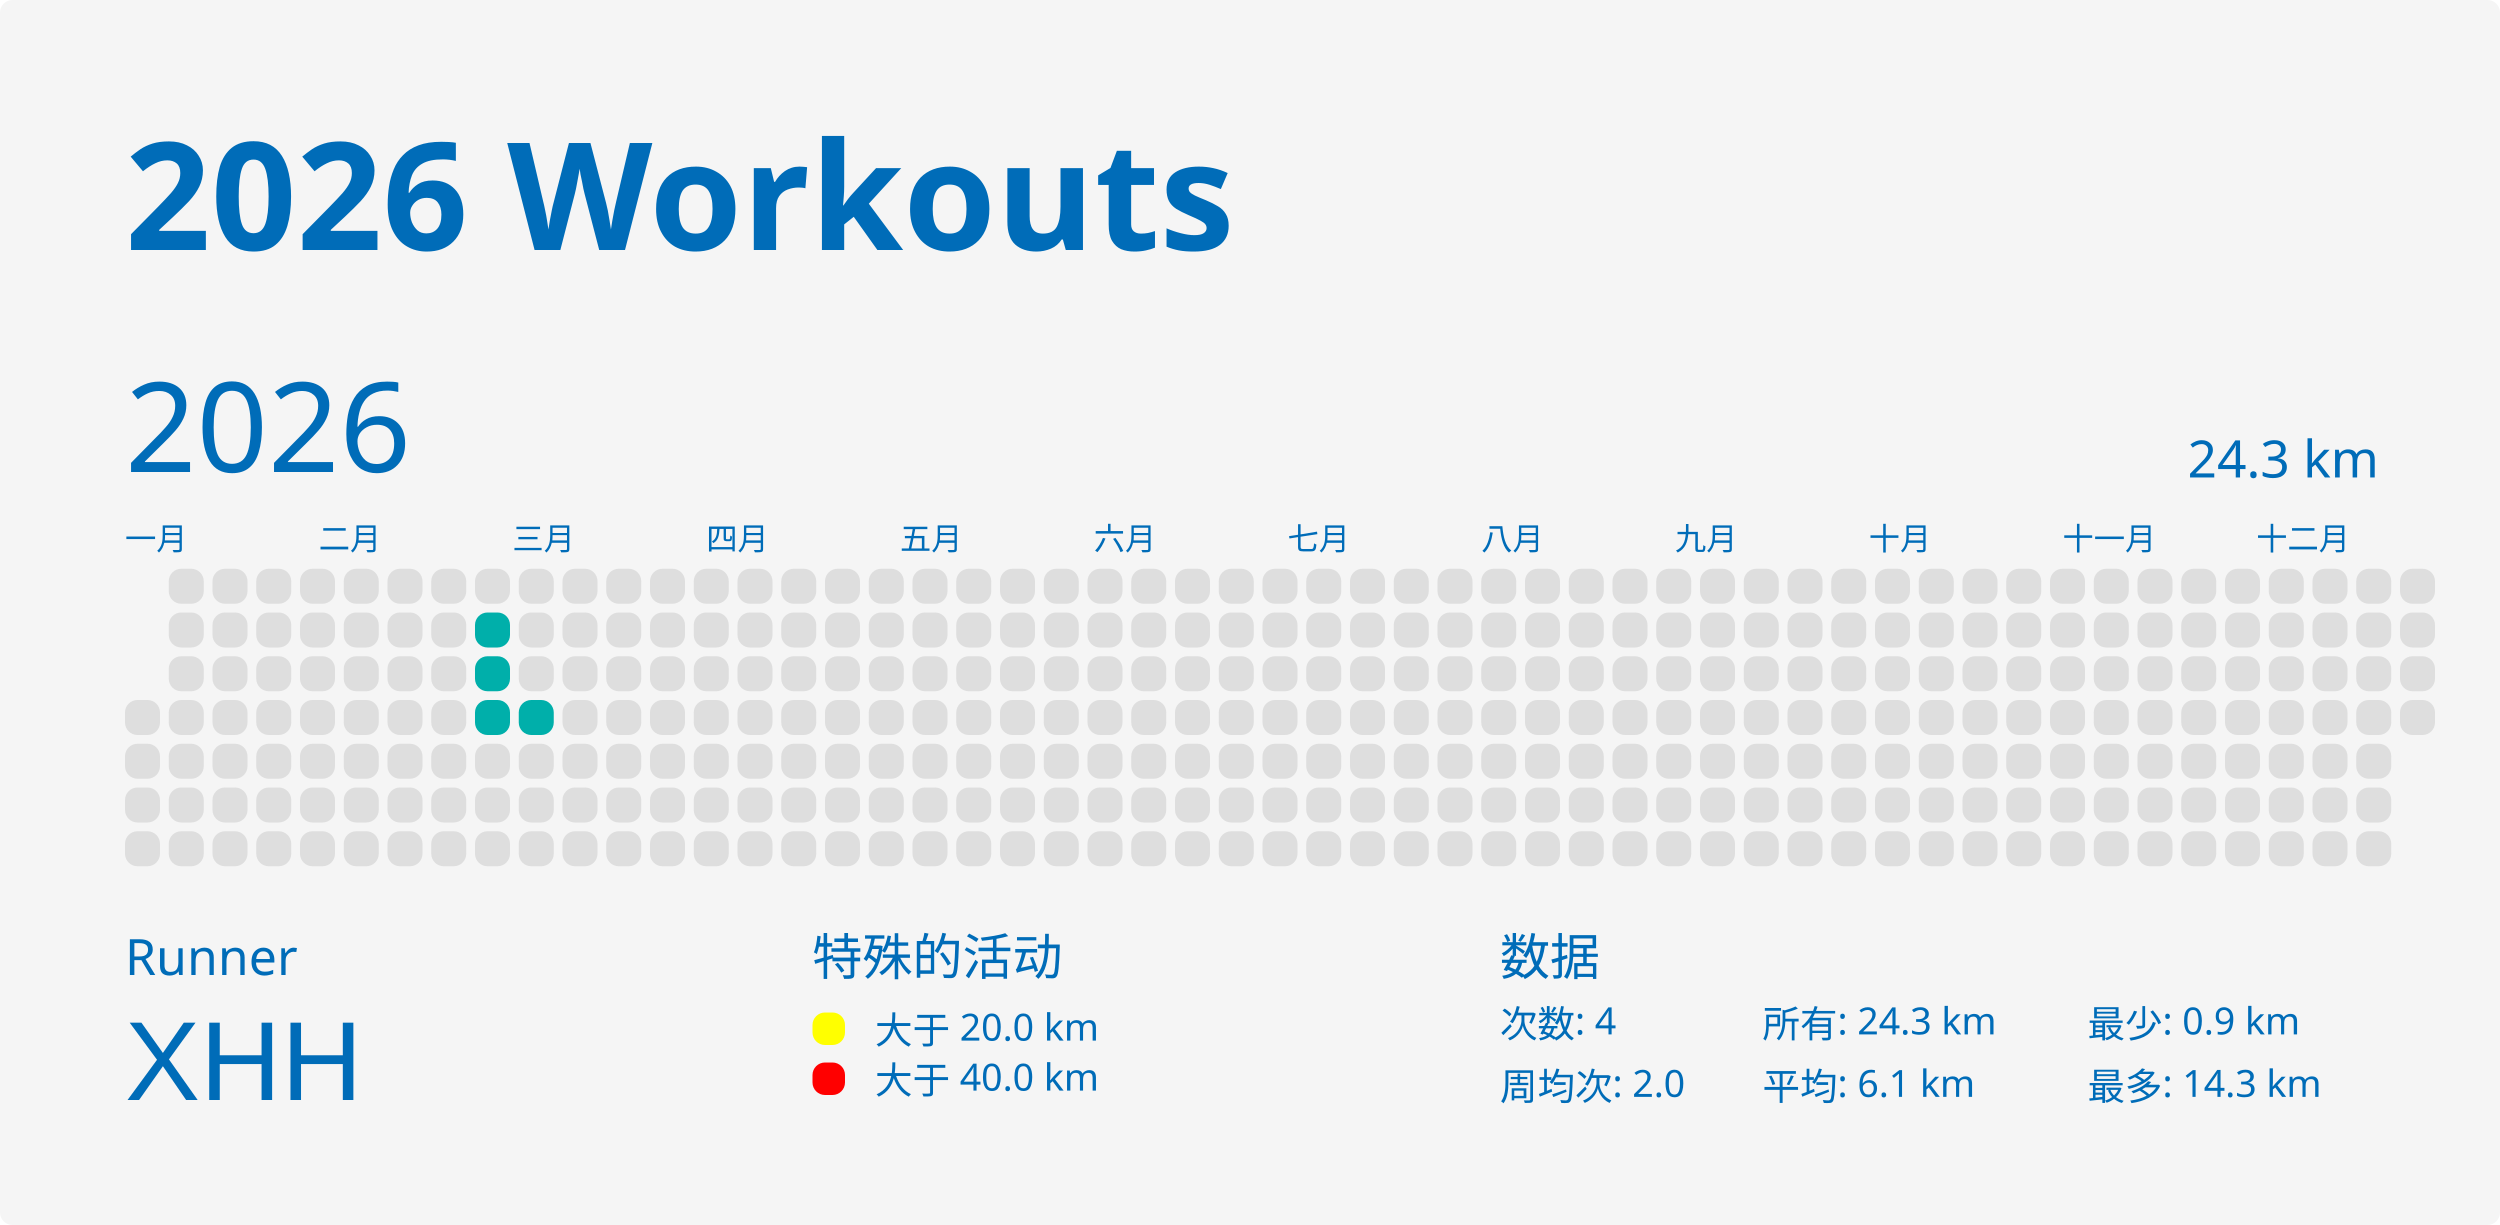
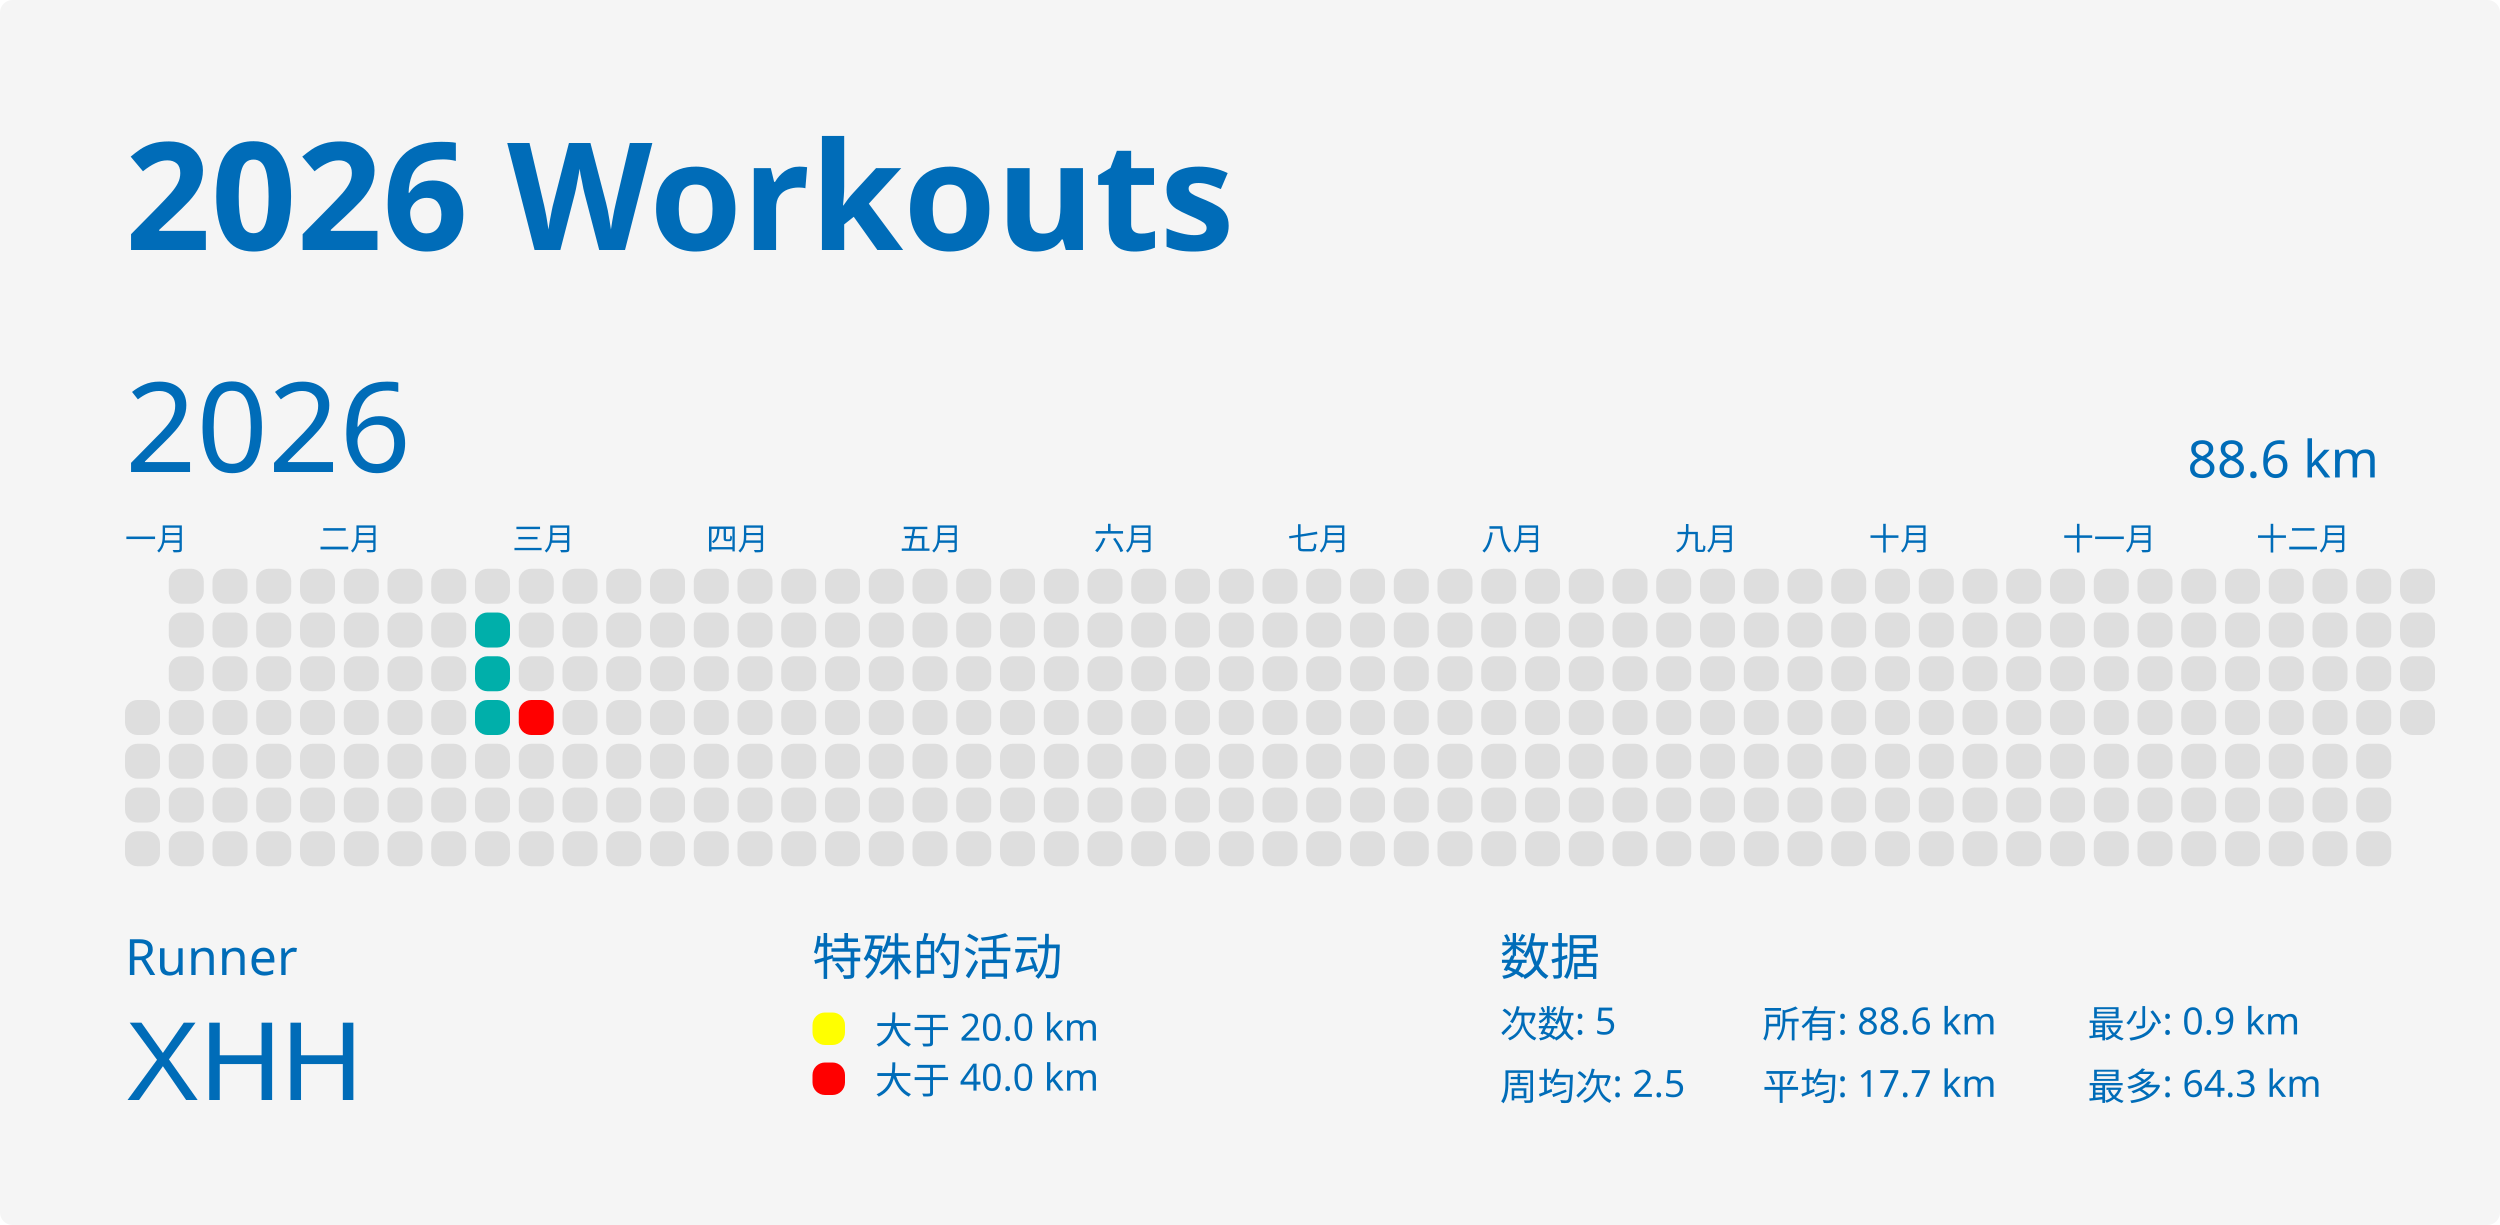
<svg xmlns="http://www.w3.org/2000/svg" baseProfile="full" height="98mm" version="1.1" viewBox="0,0,200,98" width="200mm">
  <defs />
  <rect fill="#f5f5f5" height="98" rx="1" ry="1" width="200" x="0" y="0" />
  <text fill="#006cb8" style="font-size:12px; font-family:MGI-Regular; font-weight:bold;" x="10" y="20">2026 Workouts</text>
  <text fill="#006cb8" style="font-size:4px; font-family:MGI-Regular" x="10" y="78">Runner</text>
  <text fill="#006cb8" style="font-size:9px; font-family:Arial" x="10" y="88">XHH</text>
  <text fill="#006cb8" style="font-size:4px; font-family:MGI-Regular" x="65" y="78">特殊的活动</text>
  <rect fill="yellow" height="2.6" rx="1" ry="1" width="2.6" x="65" y="81" />
  <text fill="#006cb8" style="font-size:3px; font-family:MGI-Regular" x="70" y="83.5">大于 20.0 km</text>
  <rect fill="red" height="2.6" rx="1" ry="1" width="2.6" x="65" y="85" />
  <text fill="#006cb8" style="font-size:3px; font-family:MGI-Regular" x="70" y="87.5">大于 40.0 km</text>
  <text fill="#006cb8" style="font-size:4px; font-family:MGI-Regular" x="120" y="78">数据</text>
-   <text fill="#006cb8" style="font-size:3px; font-family:MGI-Regular" x="120" y="83">次数: 4</text>
-   <text fill="#006cb8" style="font-size:3px; font-family:MGI-Regular" x="120" y="88">周均次: 2.0</text>
-   <text fill="#006cb8" style="font-size:3px; font-family:MGI-Regular" x="141" y="83">所有: 24.3 km</text>
-   <text fill="#006cb8" style="font-size:3px; font-family:MGI-Regular" x="141" y="88">平均: 6.1 km</text>
+   <text fill="#006cb8" style="font-size:3px; font-family:MGI-Regular" x="120" y="83">次数: 5</text>
+   <text fill="#006cb8" style="font-size:3px; font-family:MGI-Regular" x="120" y="88">周均次: 2.5</text>
+   <text fill="#006cb8" style="font-size:3px; font-family:MGI-Regular" x="141" y="83">所有: 88.6 km</text>
+   <text fill="#006cb8" style="font-size:3px; font-family:MGI-Regular" x="141" y="88">平均: 17.7 km</text>
  <text fill="#006cb8" style="font-size:3px; font-family:MGI-Regular" x="167" y="83">最少: 0.9 km</text>
-   <text fill="#006cb8" style="font-size:3px; font-family:MGI-Regular" x="167" y="88">最多: 14.3 km</text>
+   <text fill="#006cb8" style="font-size:3px; font-family:MGI-Regular" x="167" y="88">最多: 64.3 km</text>
  <text dominant-baseline="hanging" fill="#006cb8" style="font-size:10.0px; font-family:MGI-Regular;" x="10" y="30">2026</text>
-   <text dominant-baseline="hanging" fill="#006cb8" style="font-size:4.125px; font-family:MGI-Regular;" x="175" y="35">24.3 km</text>
+   <text dominant-baseline="hanging" fill="#006cb8" style="font-size:4.125px; font-family:MGI-Regular;" x="175" y="35">88.6 km</text>
  <text fill="#006cb8" style="font-size:2.5px; font-family:MGI-Regular" x="10.0" y="44">一月</text>
  <text fill="#006cb8" style="font-size:2.5px; font-family:MGI-Regular" x="25.5" y="44">二月</text>
  <text fill="#006cb8" style="font-size:2.5px; font-family:MGI-Regular" x="41.0" y="44">三月</text>
  <text fill="#006cb8" style="font-size:2.5px; font-family:MGI-Regular" x="56.5" y="44">四月</text>
  <text fill="#006cb8" style="font-size:2.5px; font-family:MGI-Regular" x="72.0" y="44">五月</text>
  <text fill="#006cb8" style="font-size:2.5px; font-family:MGI-Regular" x="87.5" y="44">六月</text>
  <text fill="#006cb8" style="font-size:2.5px; font-family:MGI-Regular" x="103.0" y="44">七月</text>
  <text fill="#006cb8" style="font-size:2.5px; font-family:MGI-Regular" x="118.5" y="44">八月</text>
  <text fill="#006cb8" style="font-size:2.5px; font-family:MGI-Regular" x="134.0" y="44">九月</text>
  <text fill="#006cb8" style="font-size:2.5px; font-family:MGI-Regular" x="149.5" y="44">十月</text>
  <text fill="#006cb8" style="font-size:2.5px; font-family:MGI-Regular" x="165.0" y="44">十一月</text>
  <text fill="#006cb8" style="font-size:2.5px; font-family:MGI-Regular" x="180.5" y="44">十二月</text>
  <rect fill="#dedede" height="2.8" rx="1" ry="1" width="2.8" x="10.0" y="56.0" />
  <rect fill="#dedede" height="2.8" rx="1" ry="1" width="2.8" x="10.0" y="59.5" />
  <rect fill="#dedede" height="2.8" rx="1" ry="1" width="2.8" x="10.0" y="63.0" />
  <rect fill="#dedede" height="2.8" rx="1" ry="1" width="2.8" x="10.0" y="66.5" />
  <rect fill="#dedede" height="2.8" rx="1" ry="1" width="2.8" x="13.5" y="45.5" />
  <rect fill="#dedede" height="2.8" rx="1" ry="1" width="2.8" x="13.5" y="49.0" />
  <rect fill="#dedede" height="2.8" rx="1" ry="1" width="2.8" x="13.5" y="52.5" />
  <rect fill="#dedede" height="2.8" rx="1" ry="1" width="2.8" x="13.5" y="56.0" />
  <rect fill="#dedede" height="2.8" rx="1" ry="1" width="2.8" x="13.5" y="59.5" />
  <rect fill="#dedede" height="2.8" rx="1" ry="1" width="2.8" x="13.5" y="63.0" />
  <rect fill="#dedede" height="2.8" rx="1" ry="1" width="2.8" x="13.5" y="66.5" />
  <rect fill="#dedede" height="2.8" rx="1" ry="1" width="2.8" x="17.0" y="45.5" />
  <rect fill="#dedede" height="2.8" rx="1" ry="1" width="2.8" x="17.0" y="49.0" />
  <rect fill="#dedede" height="2.8" rx="1" ry="1" width="2.8" x="17.0" y="52.5" />
  <rect fill="#dedede" height="2.8" rx="1" ry="1" width="2.8" x="17.0" y="56.0" />
  <rect fill="#dedede" height="2.8" rx="1" ry="1" width="2.8" x="17.0" y="59.5" />
  <rect fill="#dedede" height="2.8" rx="1" ry="1" width="2.8" x="17.0" y="63.0" />
  <rect fill="#dedede" height="2.8" rx="1" ry="1" width="2.8" x="17.0" y="66.5" />
  <rect fill="#dedede" height="2.8" rx="1" ry="1" width="2.8" x="20.5" y="45.5" />
  <rect fill="#dedede" height="2.8" rx="1" ry="1" width="2.8" x="20.5" y="49.0" />
  <rect fill="#dedede" height="2.8" rx="1" ry="1" width="2.8" x="20.5" y="52.5" />
  <rect fill="#dedede" height="2.8" rx="1" ry="1" width="2.8" x="20.5" y="56.0" />
  <rect fill="#dedede" height="2.8" rx="1" ry="1" width="2.8" x="20.5" y="59.5" />
  <rect fill="#dedede" height="2.8" rx="1" ry="1" width="2.8" x="20.5" y="63.0" />
  <rect fill="#dedede" height="2.8" rx="1" ry="1" width="2.8" x="20.5" y="66.5" />
  <rect fill="#dedede" height="2.8" rx="1" ry="1" width="2.8" x="24.0" y="45.5" />
  <rect fill="#dedede" height="2.8" rx="1" ry="1" width="2.8" x="24.0" y="49.0" />
  <rect fill="#dedede" height="2.8" rx="1" ry="1" width="2.8" x="24.0" y="52.5" />
  <rect fill="#dedede" height="2.8" rx="1" ry="1" width="2.8" x="24.0" y="56.0" />
  <rect fill="#dedede" height="2.8" rx="1" ry="1" width="2.8" x="24.0" y="59.5" />
  <rect fill="#dedede" height="2.8" rx="1" ry="1" width="2.8" x="24.0" y="63.0" />
  <rect fill="#dedede" height="2.8" rx="1" ry="1" width="2.8" x="24.0" y="66.5" />
  <rect fill="#dedede" height="2.8" rx="1" ry="1" width="2.8" x="27.5" y="45.5" />
  <rect fill="#dedede" height="2.8" rx="1" ry="1" width="2.8" x="27.5" y="49.0" />
  <rect fill="#dedede" height="2.8" rx="1" ry="1" width="2.8" x="27.5" y="52.5" />
  <rect fill="#dedede" height="2.8" rx="1" ry="1" width="2.8" x="27.5" y="56.0" />
  <rect fill="#dedede" height="2.8" rx="1" ry="1" width="2.8" x="27.5" y="59.5" />
  <rect fill="#dedede" height="2.8" rx="1" ry="1" width="2.8" x="27.5" y="63.0" />
  <rect fill="#dedede" height="2.8" rx="1" ry="1" width="2.8" x="27.5" y="66.5" />
  <rect fill="#dedede" height="2.8" rx="1" ry="1" width="2.8" x="31.0" y="45.5" />
  <rect fill="#dedede" height="2.8" rx="1" ry="1" width="2.8" x="31.0" y="49.0" />
  <rect fill="#dedede" height="2.8" rx="1" ry="1" width="2.8" x="31.0" y="52.5" />
  <rect fill="#dedede" height="2.8" rx="1" ry="1" width="2.8" x="31.0" y="56.0" />
  <rect fill="#dedede" height="2.8" rx="1" ry="1" width="2.8" x="31.0" y="59.5" />
  <rect fill="#dedede" height="2.8" rx="1" ry="1" width="2.8" x="31.0" y="63.0" />
  <rect fill="#dedede" height="2.8" rx="1" ry="1" width="2.8" x="31.0" y="66.5" />
  <rect fill="#dedede" height="2.8" rx="1" ry="1" width="2.8" x="34.5" y="45.5" />
  <rect fill="#dedede" height="2.8" rx="1" ry="1" width="2.8" x="34.5" y="49.0" />
  <rect fill="#dedede" height="2.8" rx="1" ry="1" width="2.8" x="34.5" y="52.5" />
  <rect fill="#dedede" height="2.8" rx="1" ry="1" width="2.8" x="34.5" y="56.0" />
  <rect fill="#dedede" height="2.8" rx="1" ry="1" width="2.8" x="34.5" y="59.5" />
  <rect fill="#dedede" height="2.8" rx="1" ry="1" width="2.8" x="34.5" y="63.0" />
  <rect fill="#dedede" height="2.8" rx="1" ry="1" width="2.8" x="34.5" y="66.5" />
  <rect fill="#dedede" height="2.8" rx="1" ry="1" width="2.8" x="38.0" y="45.5" />
-   <rect fill="#00AFAA" height="2.8" rx="1" ry="1" width="2.8" x="38.0" y="49.0" />
-   <rect fill="#00AFAA" height="2.8" rx="1" ry="1" width="2.8" x="38.0" y="52.5" />
-   <rect fill="#00AFAA" height="2.8" rx="1" ry="1" width="2.8" x="38.0" y="56.0" />
+   <rect fill="#00afaa" height="2.8" rx="1" ry="1" width="2.8" x="38.0" y="49.0" />
+   <rect fill="#00afaa" height="2.8" rx="1" ry="1" width="2.8" x="38.0" y="52.5" />
+   <rect fill="#00afaa" height="2.8" rx="1" ry="1" width="2.8" x="38.0" y="56.0" />
  <rect fill="#dedede" height="2.8" rx="1" ry="1" width="2.8" x="38.0" y="59.5" />
  <rect fill="#dedede" height="2.8" rx="1" ry="1" width="2.8" x="38.0" y="63.0" />
  <rect fill="#dedede" height="2.8" rx="1" ry="1" width="2.8" x="38.0" y="66.5" />
  <rect fill="#dedede" height="2.8" rx="1" ry="1" width="2.8" x="41.5" y="45.5" />
  <rect fill="#dedede" height="2.8" rx="1" ry="1" width="2.8" x="41.5" y="49.0" />
  <rect fill="#dedede" height="2.8" rx="1" ry="1" width="2.8" x="41.5" y="52.5" />
-   <rect fill="#00AFAA" height="2.8" rx="1" ry="1" width="2.8" x="41.5" y="56.0" />
+   <rect fill="red" height="2.8" rx="1" ry="1" width="2.8" x="41.5" y="56.0" />
  <rect fill="#dedede" height="2.8" rx="1" ry="1" width="2.8" x="41.5" y="59.5" />
  <rect fill="#dedede" height="2.8" rx="1" ry="1" width="2.8" x="41.5" y="63.0" />
  <rect fill="#dedede" height="2.8" rx="1" ry="1" width="2.8" x="41.5" y="66.5" />
  <rect fill="#dedede" height="2.8" rx="1" ry="1" width="2.8" x="45.0" y="45.5" />
  <rect fill="#dedede" height="2.8" rx="1" ry="1" width="2.8" x="45.0" y="49.0" />
  <rect fill="#dedede" height="2.8" rx="1" ry="1" width="2.8" x="45.0" y="52.5" />
  <rect fill="#dedede" height="2.8" rx="1" ry="1" width="2.8" x="45.0" y="56.0" />
  <rect fill="#dedede" height="2.8" rx="1" ry="1" width="2.8" x="45.0" y="59.5" />
  <rect fill="#dedede" height="2.8" rx="1" ry="1" width="2.8" x="45.0" y="63.0" />
  <rect fill="#dedede" height="2.8" rx="1" ry="1" width="2.8" x="45.0" y="66.5" />
  <rect fill="#dedede" height="2.8" rx="1" ry="1" width="2.8" x="48.5" y="45.5" />
  <rect fill="#dedede" height="2.8" rx="1" ry="1" width="2.8" x="48.5" y="49.0" />
  <rect fill="#dedede" height="2.8" rx="1" ry="1" width="2.8" x="48.5" y="52.5" />
  <rect fill="#dedede" height="2.8" rx="1" ry="1" width="2.8" x="48.5" y="56.0" />
  <rect fill="#dedede" height="2.8" rx="1" ry="1" width="2.8" x="48.5" y="59.5" />
  <rect fill="#dedede" height="2.8" rx="1" ry="1" width="2.8" x="48.5" y="63.0" />
  <rect fill="#dedede" height="2.8" rx="1" ry="1" width="2.8" x="48.5" y="66.5" />
  <rect fill="#dedede" height="2.8" rx="1" ry="1" width="2.8" x="52.0" y="45.5" />
  <rect fill="#dedede" height="2.8" rx="1" ry="1" width="2.8" x="52.0" y="49.0" />
  <rect fill="#dedede" height="2.8" rx="1" ry="1" width="2.8" x="52.0" y="52.5" />
  <rect fill="#dedede" height="2.8" rx="1" ry="1" width="2.8" x="52.0" y="56.0" />
  <rect fill="#dedede" height="2.8" rx="1" ry="1" width="2.8" x="52.0" y="59.5" />
  <rect fill="#dedede" height="2.8" rx="1" ry="1" width="2.8" x="52.0" y="63.0" />
  <rect fill="#dedede" height="2.8" rx="1" ry="1" width="2.8" x="52.0" y="66.5" />
  <rect fill="#dedede" height="2.8" rx="1" ry="1" width="2.8" x="55.5" y="45.5" />
  <rect fill="#dedede" height="2.8" rx="1" ry="1" width="2.8" x="55.5" y="49.0" />
  <rect fill="#dedede" height="2.8" rx="1" ry="1" width="2.8" x="55.5" y="52.5" />
  <rect fill="#dedede" height="2.8" rx="1" ry="1" width="2.8" x="55.5" y="56.0" />
  <rect fill="#dedede" height="2.8" rx="1" ry="1" width="2.8" x="55.5" y="59.5" />
  <rect fill="#dedede" height="2.8" rx="1" ry="1" width="2.8" x="55.5" y="63.0" />
  <rect fill="#dedede" height="2.8" rx="1" ry="1" width="2.8" x="55.5" y="66.5" />
  <rect fill="#dedede" height="2.8" rx="1" ry="1" width="2.8" x="59.0" y="45.5" />
  <rect fill="#dedede" height="2.8" rx="1" ry="1" width="2.8" x="59.0" y="49.0" />
  <rect fill="#dedede" height="2.8" rx="1" ry="1" width="2.8" x="59.0" y="52.5" />
  <rect fill="#dedede" height="2.8" rx="1" ry="1" width="2.8" x="59.0" y="56.0" />
  <rect fill="#dedede" height="2.8" rx="1" ry="1" width="2.8" x="59.0" y="59.5" />
  <rect fill="#dedede" height="2.8" rx="1" ry="1" width="2.8" x="59.0" y="63.0" />
  <rect fill="#dedede" height="2.8" rx="1" ry="1" width="2.8" x="59.0" y="66.5" />
  <rect fill="#dedede" height="2.8" rx="1" ry="1" width="2.8" x="62.5" y="45.5" />
  <rect fill="#dedede" height="2.8" rx="1" ry="1" width="2.8" x="62.5" y="49.0" />
  <rect fill="#dedede" height="2.8" rx="1" ry="1" width="2.8" x="62.5" y="52.5" />
  <rect fill="#dedede" height="2.8" rx="1" ry="1" width="2.8" x="62.5" y="56.0" />
  <rect fill="#dedede" height="2.8" rx="1" ry="1" width="2.8" x="62.5" y="59.5" />
  <rect fill="#dedede" height="2.8" rx="1" ry="1" width="2.8" x="62.5" y="63.0" />
  <rect fill="#dedede" height="2.8" rx="1" ry="1" width="2.8" x="62.5" y="66.5" />
  <rect fill="#dedede" height="2.8" rx="1" ry="1" width="2.8" x="66.0" y="45.5" />
  <rect fill="#dedede" height="2.8" rx="1" ry="1" width="2.8" x="66.0" y="49.0" />
  <rect fill="#dedede" height="2.8" rx="1" ry="1" width="2.8" x="66.0" y="52.5" />
  <rect fill="#dedede" height="2.8" rx="1" ry="1" width="2.8" x="66.0" y="56.0" />
  <rect fill="#dedede" height="2.8" rx="1" ry="1" width="2.8" x="66.0" y="59.5" />
  <rect fill="#dedede" height="2.8" rx="1" ry="1" width="2.8" x="66.0" y="63.0" />
  <rect fill="#dedede" height="2.8" rx="1" ry="1" width="2.8" x="66.0" y="66.5" />
  <rect fill="#dedede" height="2.8" rx="1" ry="1" width="2.8" x="69.5" y="45.5" />
  <rect fill="#dedede" height="2.8" rx="1" ry="1" width="2.8" x="69.5" y="49.0" />
  <rect fill="#dedede" height="2.8" rx="1" ry="1" width="2.8" x="69.5" y="52.5" />
  <rect fill="#dedede" height="2.8" rx="1" ry="1" width="2.8" x="69.5" y="56.0" />
  <rect fill="#dedede" height="2.8" rx="1" ry="1" width="2.8" x="69.5" y="59.5" />
  <rect fill="#dedede" height="2.8" rx="1" ry="1" width="2.8" x="69.5" y="63.0" />
  <rect fill="#dedede" height="2.8" rx="1" ry="1" width="2.8" x="69.5" y="66.5" />
  <rect fill="#dedede" height="2.8" rx="1" ry="1" width="2.8" x="73.0" y="45.5" />
  <rect fill="#dedede" height="2.8" rx="1" ry="1" width="2.8" x="73.0" y="49.0" />
  <rect fill="#dedede" height="2.8" rx="1" ry="1" width="2.8" x="73.0" y="52.5" />
  <rect fill="#dedede" height="2.8" rx="1" ry="1" width="2.8" x="73.0" y="56.0" />
  <rect fill="#dedede" height="2.8" rx="1" ry="1" width="2.8" x="73.0" y="59.5" />
  <rect fill="#dedede" height="2.8" rx="1" ry="1" width="2.8" x="73.0" y="63.0" />
  <rect fill="#dedede" height="2.8" rx="1" ry="1" width="2.8" x="73.0" y="66.5" />
  <rect fill="#dedede" height="2.8" rx="1" ry="1" width="2.8" x="76.5" y="45.5" />
  <rect fill="#dedede" height="2.8" rx="1" ry="1" width="2.8" x="76.5" y="49.0" />
  <rect fill="#dedede" height="2.8" rx="1" ry="1" width="2.8" x="76.5" y="52.5" />
  <rect fill="#dedede" height="2.8" rx="1" ry="1" width="2.8" x="76.5" y="56.0" />
  <rect fill="#dedede" height="2.8" rx="1" ry="1" width="2.8" x="76.5" y="59.5" />
  <rect fill="#dedede" height="2.8" rx="1" ry="1" width="2.8" x="76.5" y="63.0" />
  <rect fill="#dedede" height="2.8" rx="1" ry="1" width="2.8" x="76.5" y="66.5" />
  <rect fill="#dedede" height="2.8" rx="1" ry="1" width="2.8" x="80.0" y="45.5" />
  <rect fill="#dedede" height="2.8" rx="1" ry="1" width="2.8" x="80.0" y="49.0" />
  <rect fill="#dedede" height="2.8" rx="1" ry="1" width="2.8" x="80.0" y="52.5" />
  <rect fill="#dedede" height="2.8" rx="1" ry="1" width="2.8" x="80.0" y="56.0" />
  <rect fill="#dedede" height="2.8" rx="1" ry="1" width="2.8" x="80.0" y="59.5" />
  <rect fill="#dedede" height="2.8" rx="1" ry="1" width="2.8" x="80.0" y="63.0" />
  <rect fill="#dedede" height="2.8" rx="1" ry="1" width="2.8" x="80.0" y="66.5" />
  <rect fill="#dedede" height="2.8" rx="1" ry="1" width="2.8" x="83.5" y="45.5" />
  <rect fill="#dedede" height="2.8" rx="1" ry="1" width="2.8" x="83.5" y="49.0" />
  <rect fill="#dedede" height="2.8" rx="1" ry="1" width="2.8" x="83.5" y="52.5" />
  <rect fill="#dedede" height="2.8" rx="1" ry="1" width="2.8" x="83.5" y="56.0" />
  <rect fill="#dedede" height="2.8" rx="1" ry="1" width="2.8" x="83.5" y="59.5" />
  <rect fill="#dedede" height="2.8" rx="1" ry="1" width="2.8" x="83.5" y="63.0" />
  <rect fill="#dedede" height="2.8" rx="1" ry="1" width="2.8" x="83.5" y="66.5" />
  <rect fill="#dedede" height="2.8" rx="1" ry="1" width="2.8" x="87.0" y="45.5" />
  <rect fill="#dedede" height="2.8" rx="1" ry="1" width="2.8" x="87.0" y="49.0" />
  <rect fill="#dedede" height="2.8" rx="1" ry="1" width="2.8" x="87.0" y="52.5" />
  <rect fill="#dedede" height="2.8" rx="1" ry="1" width="2.8" x="87.0" y="56.0" />
  <rect fill="#dedede" height="2.8" rx="1" ry="1" width="2.8" x="87.0" y="59.5" />
  <rect fill="#dedede" height="2.8" rx="1" ry="1" width="2.8" x="87.0" y="63.0" />
  <rect fill="#dedede" height="2.8" rx="1" ry="1" width="2.8" x="87.0" y="66.5" />
  <rect fill="#dedede" height="2.8" rx="1" ry="1" width="2.8" x="90.5" y="45.5" />
  <rect fill="#dedede" height="2.8" rx="1" ry="1" width="2.8" x="90.5" y="49.0" />
  <rect fill="#dedede" height="2.8" rx="1" ry="1" width="2.8" x="90.5" y="52.5" />
  <rect fill="#dedede" height="2.8" rx="1" ry="1" width="2.8" x="90.5" y="56.0" />
  <rect fill="#dedede" height="2.8" rx="1" ry="1" width="2.8" x="90.5" y="59.5" />
  <rect fill="#dedede" height="2.8" rx="1" ry="1" width="2.8" x="90.5" y="63.0" />
  <rect fill="#dedede" height="2.8" rx="1" ry="1" width="2.8" x="90.5" y="66.5" />
  <rect fill="#dedede" height="2.8" rx="1" ry="1" width="2.8" x="94.0" y="45.5" />
  <rect fill="#dedede" height="2.8" rx="1" ry="1" width="2.8" x="94.0" y="49.0" />
  <rect fill="#dedede" height="2.8" rx="1" ry="1" width="2.8" x="94.0" y="52.5" />
  <rect fill="#dedede" height="2.8" rx="1" ry="1" width="2.8" x="94.0" y="56.0" />
  <rect fill="#dedede" height="2.8" rx="1" ry="1" width="2.8" x="94.0" y="59.5" />
  <rect fill="#dedede" height="2.8" rx="1" ry="1" width="2.8" x="94.0" y="63.0" />
  <rect fill="#dedede" height="2.8" rx="1" ry="1" width="2.8" x="94.0" y="66.5" />
  <rect fill="#dedede" height="2.8" rx="1" ry="1" width="2.8" x="97.5" y="45.5" />
  <rect fill="#dedede" height="2.8" rx="1" ry="1" width="2.8" x="97.5" y="49.0" />
  <rect fill="#dedede" height="2.8" rx="1" ry="1" width="2.8" x="97.5" y="52.5" />
  <rect fill="#dedede" height="2.8" rx="1" ry="1" width="2.8" x="97.5" y="56.0" />
  <rect fill="#dedede" height="2.8" rx="1" ry="1" width="2.8" x="97.5" y="59.5" />
  <rect fill="#dedede" height="2.8" rx="1" ry="1" width="2.8" x="97.5" y="63.0" />
  <rect fill="#dedede" height="2.8" rx="1" ry="1" width="2.8" x="97.5" y="66.5" />
  <rect fill="#dedede" height="2.8" rx="1" ry="1" width="2.8" x="101.0" y="45.5" />
  <rect fill="#dedede" height="2.8" rx="1" ry="1" width="2.8" x="101.0" y="49.0" />
  <rect fill="#dedede" height="2.8" rx="1" ry="1" width="2.8" x="101.0" y="52.5" />
  <rect fill="#dedede" height="2.8" rx="1" ry="1" width="2.8" x="101.0" y="56.0" />
  <rect fill="#dedede" height="2.8" rx="1" ry="1" width="2.8" x="101.0" y="59.5" />
  <rect fill="#dedede" height="2.8" rx="1" ry="1" width="2.8" x="101.0" y="63.0" />
  <rect fill="#dedede" height="2.8" rx="1" ry="1" width="2.8" x="101.0" y="66.5" />
  <rect fill="#dedede" height="2.8" rx="1" ry="1" width="2.8" x="104.5" y="45.5" />
  <rect fill="#dedede" height="2.8" rx="1" ry="1" width="2.8" x="104.5" y="49.0" />
  <rect fill="#dedede" height="2.8" rx="1" ry="1" width="2.8" x="104.5" y="52.5" />
  <rect fill="#dedede" height="2.8" rx="1" ry="1" width="2.8" x="104.5" y="56.0" />
  <rect fill="#dedede" height="2.8" rx="1" ry="1" width="2.8" x="104.5" y="59.5" />
  <rect fill="#dedede" height="2.8" rx="1" ry="1" width="2.8" x="104.5" y="63.0" />
  <rect fill="#dedede" height="2.8" rx="1" ry="1" width="2.8" x="104.5" y="66.5" />
  <rect fill="#dedede" height="2.8" rx="1" ry="1" width="2.8" x="108.0" y="45.5" />
  <rect fill="#dedede" height="2.8" rx="1" ry="1" width="2.8" x="108.0" y="49.0" />
  <rect fill="#dedede" height="2.8" rx="1" ry="1" width="2.8" x="108.0" y="52.5" />
  <rect fill="#dedede" height="2.8" rx="1" ry="1" width="2.8" x="108.0" y="56.0" />
  <rect fill="#dedede" height="2.8" rx="1" ry="1" width="2.8" x="108.0" y="59.5" />
  <rect fill="#dedede" height="2.8" rx="1" ry="1" width="2.8" x="108.0" y="63.0" />
  <rect fill="#dedede" height="2.8" rx="1" ry="1" width="2.8" x="108.0" y="66.5" />
  <rect fill="#dedede" height="2.8" rx="1" ry="1" width="2.8" x="111.5" y="45.5" />
  <rect fill="#dedede" height="2.8" rx="1" ry="1" width="2.8" x="111.5" y="49.0" />
  <rect fill="#dedede" height="2.8" rx="1" ry="1" width="2.8" x="111.5" y="52.5" />
  <rect fill="#dedede" height="2.8" rx="1" ry="1" width="2.8" x="111.5" y="56.0" />
  <rect fill="#dedede" height="2.8" rx="1" ry="1" width="2.8" x="111.5" y="59.5" />
  <rect fill="#dedede" height="2.8" rx="1" ry="1" width="2.8" x="111.5" y="63.0" />
  <rect fill="#dedede" height="2.8" rx="1" ry="1" width="2.8" x="111.5" y="66.5" />
  <rect fill="#dedede" height="2.8" rx="1" ry="1" width="2.8" x="115.0" y="45.5" />
  <rect fill="#dedede" height="2.8" rx="1" ry="1" width="2.8" x="115.0" y="49.0" />
  <rect fill="#dedede" height="2.8" rx="1" ry="1" width="2.8" x="115.0" y="52.5" />
  <rect fill="#dedede" height="2.8" rx="1" ry="1" width="2.8" x="115.0" y="56.0" />
  <rect fill="#dedede" height="2.8" rx="1" ry="1" width="2.8" x="115.0" y="59.5" />
  <rect fill="#dedede" height="2.8" rx="1" ry="1" width="2.8" x="115.0" y="63.0" />
  <rect fill="#dedede" height="2.8" rx="1" ry="1" width="2.8" x="115.0" y="66.5" />
  <rect fill="#dedede" height="2.8" rx="1" ry="1" width="2.8" x="118.5" y="45.5" />
  <rect fill="#dedede" height="2.8" rx="1" ry="1" width="2.8" x="118.5" y="49.0" />
  <rect fill="#dedede" height="2.8" rx="1" ry="1" width="2.8" x="118.5" y="52.5" />
  <rect fill="#dedede" height="2.8" rx="1" ry="1" width="2.8" x="118.5" y="56.0" />
  <rect fill="#dedede" height="2.8" rx="1" ry="1" width="2.8" x="118.5" y="59.5" />
  <rect fill="#dedede" height="2.8" rx="1" ry="1" width="2.8" x="118.5" y="63.0" />
  <rect fill="#dedede" height="2.8" rx="1" ry="1" width="2.8" x="118.5" y="66.5" />
  <rect fill="#dedede" height="2.8" rx="1" ry="1" width="2.8" x="122.0" y="45.5" />
  <rect fill="#dedede" height="2.8" rx="1" ry="1" width="2.8" x="122.0" y="49.0" />
  <rect fill="#dedede" height="2.8" rx="1" ry="1" width="2.8" x="122.0" y="52.5" />
  <rect fill="#dedede" height="2.8" rx="1" ry="1" width="2.8" x="122.0" y="56.0" />
  <rect fill="#dedede" height="2.8" rx="1" ry="1" width="2.8" x="122.0" y="59.5" />
  <rect fill="#dedede" height="2.8" rx="1" ry="1" width="2.8" x="122.0" y="63.0" />
  <rect fill="#dedede" height="2.8" rx="1" ry="1" width="2.8" x="122.0" y="66.5" />
  <rect fill="#dedede" height="2.8" rx="1" ry="1" width="2.8" x="125.5" y="45.5" />
  <rect fill="#dedede" height="2.8" rx="1" ry="1" width="2.8" x="125.5" y="49.0" />
  <rect fill="#dedede" height="2.8" rx="1" ry="1" width="2.8" x="125.5" y="52.5" />
  <rect fill="#dedede" height="2.8" rx="1" ry="1" width="2.8" x="125.5" y="56.0" />
  <rect fill="#dedede" height="2.8" rx="1" ry="1" width="2.8" x="125.5" y="59.5" />
  <rect fill="#dedede" height="2.8" rx="1" ry="1" width="2.8" x="125.5" y="63.0" />
  <rect fill="#dedede" height="2.8" rx="1" ry="1" width="2.8" x="125.5" y="66.5" />
  <rect fill="#dedede" height="2.8" rx="1" ry="1" width="2.8" x="129.0" y="45.5" />
  <rect fill="#dedede" height="2.8" rx="1" ry="1" width="2.8" x="129.0" y="49.0" />
  <rect fill="#dedede" height="2.8" rx="1" ry="1" width="2.8" x="129.0" y="52.5" />
  <rect fill="#dedede" height="2.8" rx="1" ry="1" width="2.8" x="129.0" y="56.0" />
  <rect fill="#dedede" height="2.8" rx="1" ry="1" width="2.8" x="129.0" y="59.5" />
  <rect fill="#dedede" height="2.8" rx="1" ry="1" width="2.8" x="129.0" y="63.0" />
  <rect fill="#dedede" height="2.8" rx="1" ry="1" width="2.8" x="129.0" y="66.5" />
  <rect fill="#dedede" height="2.8" rx="1" ry="1" width="2.8" x="132.5" y="45.5" />
  <rect fill="#dedede" height="2.8" rx="1" ry="1" width="2.8" x="132.5" y="49.0" />
  <rect fill="#dedede" height="2.8" rx="1" ry="1" width="2.8" x="132.5" y="52.5" />
  <rect fill="#dedede" height="2.8" rx="1" ry="1" width="2.8" x="132.5" y="56.0" />
  <rect fill="#dedede" height="2.8" rx="1" ry="1" width="2.8" x="132.5" y="59.5" />
  <rect fill="#dedede" height="2.8" rx="1" ry="1" width="2.8" x="132.5" y="63.0" />
  <rect fill="#dedede" height="2.8" rx="1" ry="1" width="2.8" x="132.5" y="66.5" />
  <rect fill="#dedede" height="2.8" rx="1" ry="1" width="2.8" x="136.0" y="45.5" />
  <rect fill="#dedede" height="2.8" rx="1" ry="1" width="2.8" x="136.0" y="49.0" />
  <rect fill="#dedede" height="2.8" rx="1" ry="1" width="2.8" x="136.0" y="52.5" />
  <rect fill="#dedede" height="2.8" rx="1" ry="1" width="2.8" x="136.0" y="56.0" />
  <rect fill="#dedede" height="2.8" rx="1" ry="1" width="2.8" x="136.0" y="59.5" />
  <rect fill="#dedede" height="2.8" rx="1" ry="1" width="2.8" x="136.0" y="63.0" />
  <rect fill="#dedede" height="2.8" rx="1" ry="1" width="2.8" x="136.0" y="66.5" />
  <rect fill="#dedede" height="2.8" rx="1" ry="1" width="2.8" x="139.5" y="45.5" />
  <rect fill="#dedede" height="2.8" rx="1" ry="1" width="2.8" x="139.5" y="49.0" />
  <rect fill="#dedede" height="2.8" rx="1" ry="1" width="2.8" x="139.5" y="52.5" />
  <rect fill="#dedede" height="2.8" rx="1" ry="1" width="2.8" x="139.5" y="56.0" />
  <rect fill="#dedede" height="2.8" rx="1" ry="1" width="2.8" x="139.5" y="59.5" />
  <rect fill="#dedede" height="2.8" rx="1" ry="1" width="2.8" x="139.5" y="63.0" />
  <rect fill="#dedede" height="2.8" rx="1" ry="1" width="2.8" x="139.5" y="66.5" />
  <rect fill="#dedede" height="2.8" rx="1" ry="1" width="2.8" x="143.0" y="45.5" />
  <rect fill="#dedede" height="2.8" rx="1" ry="1" width="2.8" x="143.0" y="49.0" />
  <rect fill="#dedede" height="2.8" rx="1" ry="1" width="2.8" x="143.0" y="52.5" />
  <rect fill="#dedede" height="2.8" rx="1" ry="1" width="2.8" x="143.0" y="56.0" />
  <rect fill="#dedede" height="2.8" rx="1" ry="1" width="2.8" x="143.0" y="59.5" />
  <rect fill="#dedede" height="2.8" rx="1" ry="1" width="2.8" x="143.0" y="63.0" />
  <rect fill="#dedede" height="2.8" rx="1" ry="1" width="2.8" x="143.0" y="66.5" />
  <rect fill="#dedede" height="2.8" rx="1" ry="1" width="2.8" x="146.5" y="45.5" />
  <rect fill="#dedede" height="2.8" rx="1" ry="1" width="2.8" x="146.5" y="49.0" />
  <rect fill="#dedede" height="2.8" rx="1" ry="1" width="2.8" x="146.5" y="52.5" />
  <rect fill="#dedede" height="2.8" rx="1" ry="1" width="2.8" x="146.5" y="56.0" />
  <rect fill="#dedede" height="2.8" rx="1" ry="1" width="2.8" x="146.5" y="59.5" />
  <rect fill="#dedede" height="2.8" rx="1" ry="1" width="2.8" x="146.5" y="63.0" />
  <rect fill="#dedede" height="2.8" rx="1" ry="1" width="2.8" x="146.5" y="66.5" />
  <rect fill="#dedede" height="2.8" rx="1" ry="1" width="2.8" x="150.0" y="45.5" />
  <rect fill="#dedede" height="2.8" rx="1" ry="1" width="2.8" x="150.0" y="49.0" />
  <rect fill="#dedede" height="2.8" rx="1" ry="1" width="2.8" x="150.0" y="52.5" />
  <rect fill="#dedede" height="2.8" rx="1" ry="1" width="2.8" x="150.0" y="56.0" />
  <rect fill="#dedede" height="2.8" rx="1" ry="1" width="2.8" x="150.0" y="59.5" />
  <rect fill="#dedede" height="2.8" rx="1" ry="1" width="2.8" x="150.0" y="63.0" />
  <rect fill="#dedede" height="2.8" rx="1" ry="1" width="2.8" x="150.0" y="66.5" />
  <rect fill="#dedede" height="2.8" rx="1" ry="1" width="2.8" x="153.5" y="45.5" />
  <rect fill="#dedede" height="2.8" rx="1" ry="1" width="2.8" x="153.5" y="49.0" />
  <rect fill="#dedede" height="2.8" rx="1" ry="1" width="2.8" x="153.5" y="52.5" />
  <rect fill="#dedede" height="2.8" rx="1" ry="1" width="2.8" x="153.5" y="56.0" />
  <rect fill="#dedede" height="2.8" rx="1" ry="1" width="2.8" x="153.5" y="59.5" />
  <rect fill="#dedede" height="2.8" rx="1" ry="1" width="2.8" x="153.5" y="63.0" />
  <rect fill="#dedede" height="2.8" rx="1" ry="1" width="2.8" x="153.5" y="66.5" />
  <rect fill="#dedede" height="2.8" rx="1" ry="1" width="2.8" x="157.0" y="45.5" />
  <rect fill="#dedede" height="2.8" rx="1" ry="1" width="2.8" x="157.0" y="49.0" />
  <rect fill="#dedede" height="2.8" rx="1" ry="1" width="2.8" x="157.0" y="52.5" />
  <rect fill="#dedede" height="2.8" rx="1" ry="1" width="2.8" x="157.0" y="56.0" />
  <rect fill="#dedede" height="2.8" rx="1" ry="1" width="2.8" x="157.0" y="59.5" />
  <rect fill="#dedede" height="2.8" rx="1" ry="1" width="2.8" x="157.0" y="63.0" />
  <rect fill="#dedede" height="2.8" rx="1" ry="1" width="2.8" x="157.0" y="66.5" />
  <rect fill="#dedede" height="2.8" rx="1" ry="1" width="2.8" x="160.5" y="45.5" />
  <rect fill="#dedede" height="2.8" rx="1" ry="1" width="2.8" x="160.5" y="49.0" />
  <rect fill="#dedede" height="2.8" rx="1" ry="1" width="2.8" x="160.5" y="52.5" />
  <rect fill="#dedede" height="2.8" rx="1" ry="1" width="2.8" x="160.5" y="56.0" />
  <rect fill="#dedede" height="2.8" rx="1" ry="1" width="2.8" x="160.5" y="59.5" />
  <rect fill="#dedede" height="2.8" rx="1" ry="1" width="2.8" x="160.5" y="63.0" />
  <rect fill="#dedede" height="2.8" rx="1" ry="1" width="2.8" x="160.5" y="66.5" />
  <rect fill="#dedede" height="2.8" rx="1" ry="1" width="2.8" x="164.0" y="45.5" />
  <rect fill="#dedede" height="2.8" rx="1" ry="1" width="2.8" x="164.0" y="49.0" />
  <rect fill="#dedede" height="2.8" rx="1" ry="1" width="2.8" x="164.0" y="52.5" />
  <rect fill="#dedede" height="2.8" rx="1" ry="1" width="2.8" x="164.0" y="56.0" />
  <rect fill="#dedede" height="2.8" rx="1" ry="1" width="2.8" x="164.0" y="59.5" />
  <rect fill="#dedede" height="2.8" rx="1" ry="1" width="2.8" x="164.0" y="63.0" />
  <rect fill="#dedede" height="2.8" rx="1" ry="1" width="2.8" x="164.0" y="66.5" />
  <rect fill="#dedede" height="2.8" rx="1" ry="1" width="2.8" x="167.5" y="45.5" />
  <rect fill="#dedede" height="2.8" rx="1" ry="1" width="2.8" x="167.5" y="49.0" />
  <rect fill="#dedede" height="2.8" rx="1" ry="1" width="2.8" x="167.5" y="52.5" />
  <rect fill="#dedede" height="2.8" rx="1" ry="1" width="2.8" x="167.5" y="56.0" />
  <rect fill="#dedede" height="2.8" rx="1" ry="1" width="2.8" x="167.5" y="59.5" />
  <rect fill="#dedede" height="2.8" rx="1" ry="1" width="2.8" x="167.5" y="63.0" />
  <rect fill="#dedede" height="2.8" rx="1" ry="1" width="2.8" x="167.5" y="66.5" />
  <rect fill="#dedede" height="2.8" rx="1" ry="1" width="2.8" x="171.0" y="45.5" />
  <rect fill="#dedede" height="2.8" rx="1" ry="1" width="2.8" x="171.0" y="49.0" />
  <rect fill="#dedede" height="2.8" rx="1" ry="1" width="2.8" x="171.0" y="52.5" />
  <rect fill="#dedede" height="2.8" rx="1" ry="1" width="2.8" x="171.0" y="56.0" />
  <rect fill="#dedede" height="2.8" rx="1" ry="1" width="2.8" x="171.0" y="59.5" />
  <rect fill="#dedede" height="2.8" rx="1" ry="1" width="2.8" x="171.0" y="63.0" />
  <rect fill="#dedede" height="2.8" rx="1" ry="1" width="2.8" x="171.0" y="66.5" />
  <rect fill="#dedede" height="2.8" rx="1" ry="1" width="2.8" x="174.5" y="45.5" />
  <rect fill="#dedede" height="2.8" rx="1" ry="1" width="2.8" x="174.5" y="49.0" />
  <rect fill="#dedede" height="2.8" rx="1" ry="1" width="2.8" x="174.5" y="52.5" />
  <rect fill="#dedede" height="2.8" rx="1" ry="1" width="2.8" x="174.5" y="56.0" />
  <rect fill="#dedede" height="2.8" rx="1" ry="1" width="2.8" x="174.5" y="59.5" />
  <rect fill="#dedede" height="2.8" rx="1" ry="1" width="2.8" x="174.5" y="63.0" />
  <rect fill="#dedede" height="2.8" rx="1" ry="1" width="2.8" x="174.5" y="66.5" />
  <rect fill="#dedede" height="2.8" rx="1" ry="1" width="2.8" x="178.0" y="45.5" />
  <rect fill="#dedede" height="2.8" rx="1" ry="1" width="2.8" x="178.0" y="49.0" />
  <rect fill="#dedede" height="2.8" rx="1" ry="1" width="2.8" x="178.0" y="52.5" />
  <rect fill="#dedede" height="2.8" rx="1" ry="1" width="2.8" x="178.0" y="56.0" />
  <rect fill="#dedede" height="2.8" rx="1" ry="1" width="2.8" x="178.0" y="59.5" />
  <rect fill="#dedede" height="2.8" rx="1" ry="1" width="2.8" x="178.0" y="63.0" />
  <rect fill="#dedede" height="2.8" rx="1" ry="1" width="2.8" x="178.0" y="66.5" />
  <rect fill="#dedede" height="2.8" rx="1" ry="1" width="2.8" x="181.5" y="45.5" />
  <rect fill="#dedede" height="2.8" rx="1" ry="1" width="2.8" x="181.5" y="49.0" />
  <rect fill="#dedede" height="2.8" rx="1" ry="1" width="2.8" x="181.5" y="52.5" />
  <rect fill="#dedede" height="2.8" rx="1" ry="1" width="2.8" x="181.5" y="56.0" />
  <rect fill="#dedede" height="2.8" rx="1" ry="1" width="2.8" x="181.5" y="59.5" />
  <rect fill="#dedede" height="2.8" rx="1" ry="1" width="2.8" x="181.5" y="63.0" />
  <rect fill="#dedede" height="2.8" rx="1" ry="1" width="2.8" x="181.5" y="66.5" />
  <rect fill="#dedede" height="2.8" rx="1" ry="1" width="2.8" x="185.0" y="45.5" />
  <rect fill="#dedede" height="2.8" rx="1" ry="1" width="2.8" x="185.0" y="49.0" />
  <rect fill="#dedede" height="2.8" rx="1" ry="1" width="2.8" x="185.0" y="52.5" />
  <rect fill="#dedede" height="2.8" rx="1" ry="1" width="2.8" x="185.0" y="56.0" />
  <rect fill="#dedede" height="2.8" rx="1" ry="1" width="2.8" x="185.0" y="59.5" />
  <rect fill="#dedede" height="2.8" rx="1" ry="1" width="2.8" x="185.0" y="63.0" />
  <rect fill="#dedede" height="2.8" rx="1" ry="1" width="2.8" x="185.0" y="66.5" />
  <rect fill="#dedede" height="2.8" rx="1" ry="1" width="2.8" x="188.5" y="45.5" />
  <rect fill="#dedede" height="2.8" rx="1" ry="1" width="2.8" x="188.5" y="49.0" />
  <rect fill="#dedede" height="2.8" rx="1" ry="1" width="2.8" x="188.5" y="52.5" />
  <rect fill="#dedede" height="2.8" rx="1" ry="1" width="2.8" x="188.5" y="56.0" />
  <rect fill="#dedede" height="2.8" rx="1" ry="1" width="2.8" x="188.5" y="59.5" />
  <rect fill="#dedede" height="2.8" rx="1" ry="1" width="2.8" x="188.5" y="63.0" />
  <rect fill="#dedede" height="2.8" rx="1" ry="1" width="2.8" x="188.5" y="66.5" />
  <rect fill="#dedede" height="2.8" rx="1" ry="1" width="2.8" x="192.0" y="45.5" />
  <rect fill="#dedede" height="2.8" rx="1" ry="1" width="2.8" x="192.0" y="49.0" />
  <rect fill="#dedede" height="2.8" rx="1" ry="1" width="2.8" x="192.0" y="52.5" />
  <rect fill="#dedede" height="2.8" rx="1" ry="1" width="2.8" x="192.0" y="56.0" />
</svg>
